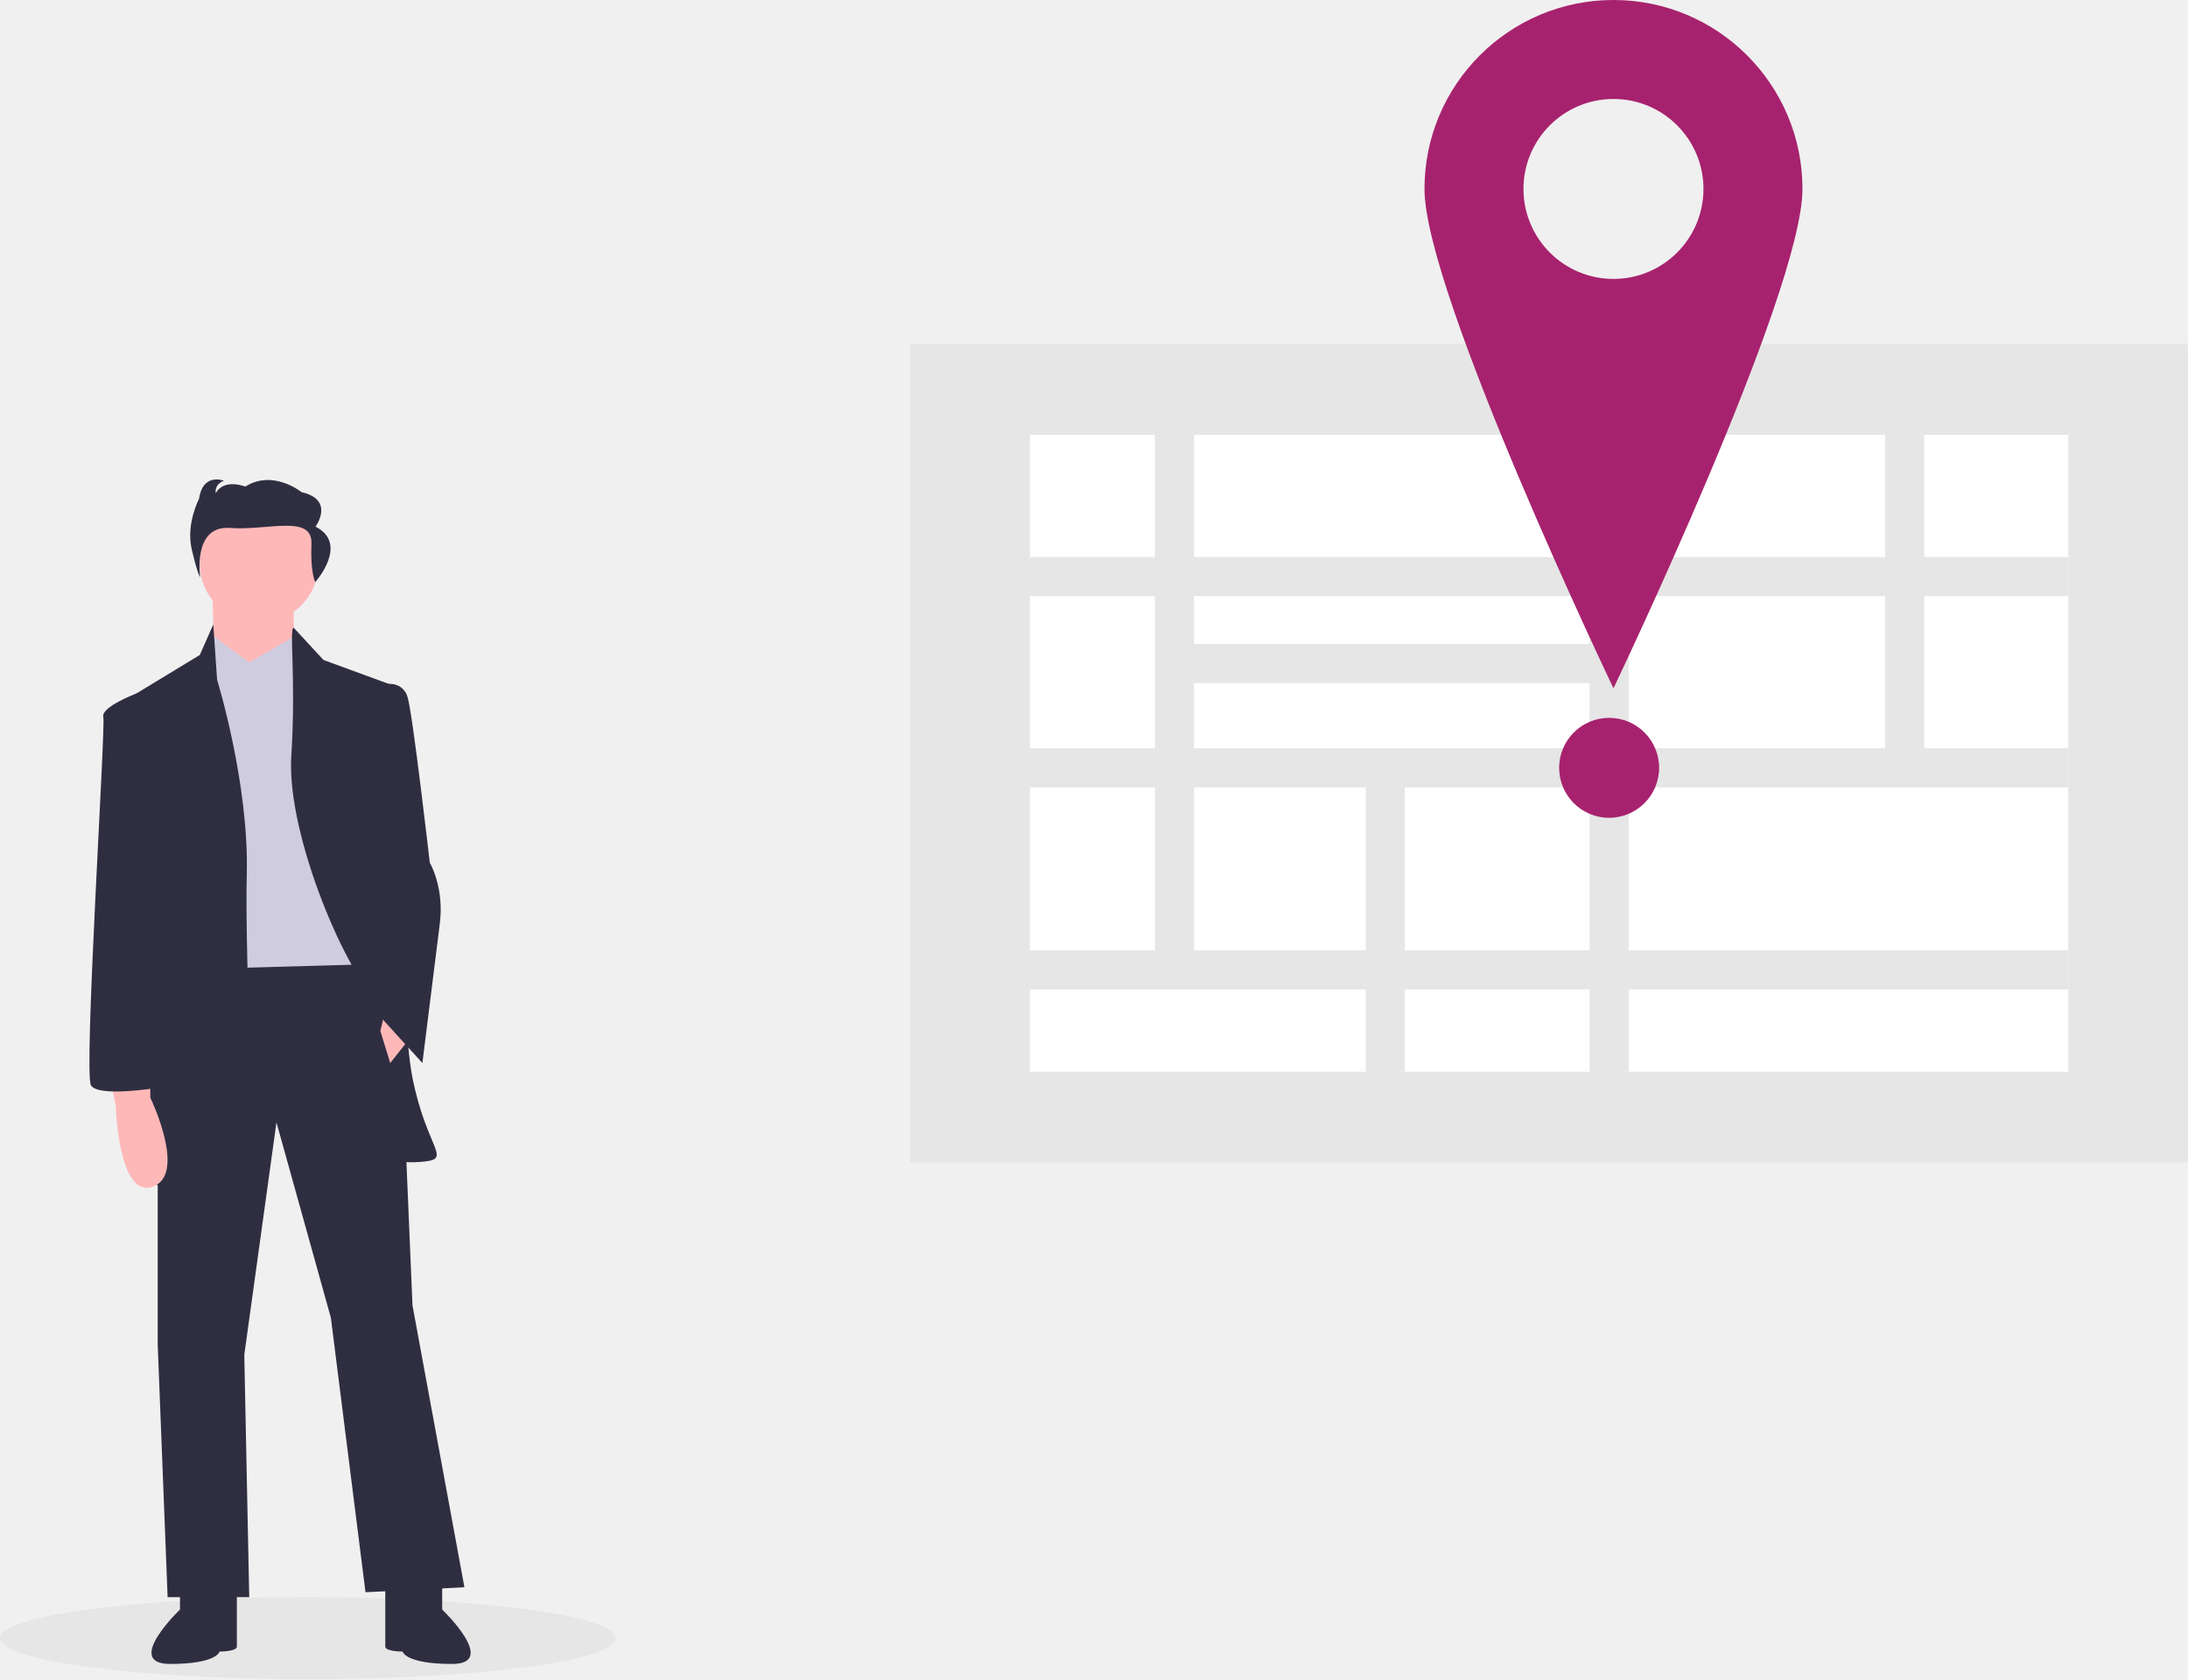
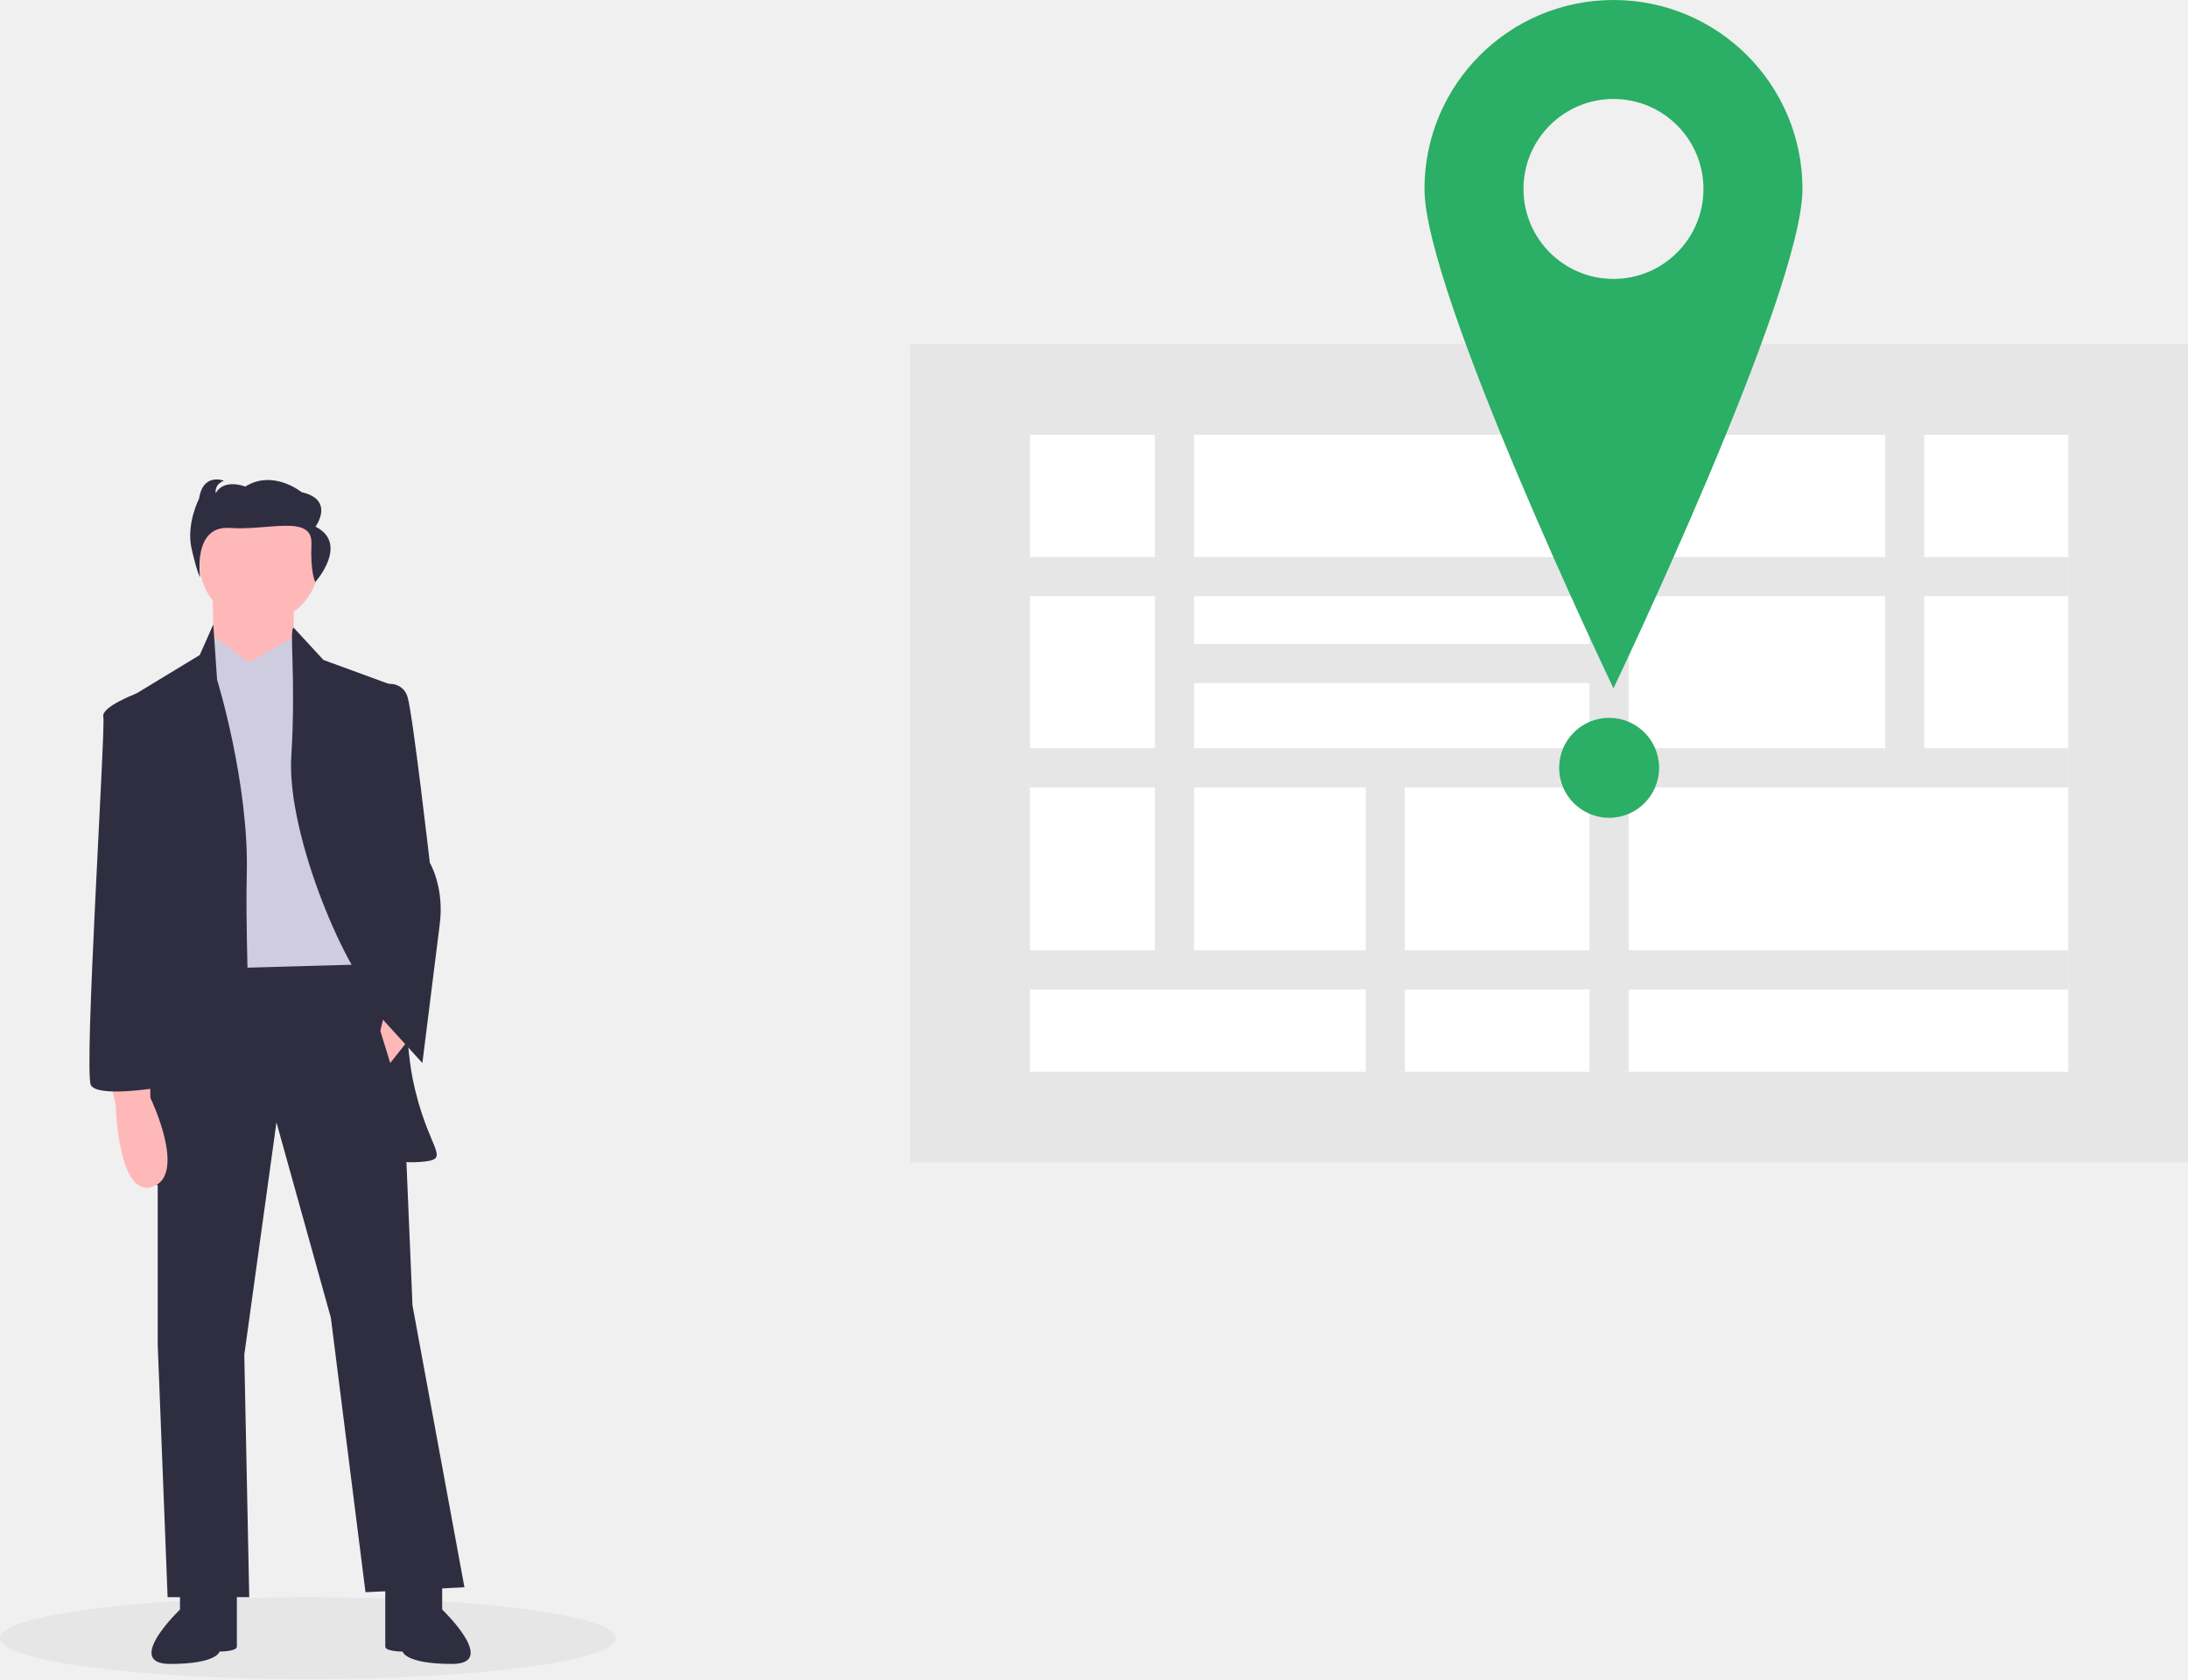
<svg xmlns="http://www.w3.org/2000/svg" id="baf10ad2-6463-4f51-bd6b-04bf2837b3a8" data-name="Layer 1" width="884.596" height="679.043" viewBox="0 0 884.596 679.043">
  <ellipse cx="124.484" cy="662.451" rx="124.484" ry="16.591" fill="#e6e6e6" />
  <polygon points="63.767 385.875 63.767 543.875 67.767 645.875 100.767 645.875 98.767 547.875 111.767 453.875 133.767 532.875 147.767 643.875 187.767 641.875 166.767 527.875 160.767 385.875 63.767 385.875" fill="#2f2e41" />
  <path d="M230.469,751.353v10s-23,22-4,22,20-5,20-5,7,0,7-2v-24Z" transform="translate(-157.7022 -110.4787)" fill="#2f2e41" />
  <path d="M336.469,751.353v10s23,22,4,22-20-5-20-5-7,0-7-2v-24Z" transform="translate(-157.7022 -110.4787)" fill="#2f2e41" />
  <circle cx="104.767" cy="227.875" r="24" fill="#ffb8b8" />
  <polygon points="85.767 235.875 86.767 271.875 118.767 270.875 118.767 242.875 85.767 235.875" fill="#ffb8b8" />
  <polygon points="100.767 267.875 85.767 256.875 79.767 391.875 150.767 389.875 133.767 271.875 118.767 257.501 100.767 267.875" fill="#cfcce0" />
  <path d="M238.469,375.353l5.463-12.338,1.537,22.338s13,42,12,79,5,124-3,125-42,3-42-4-2-193-2-193Z" transform="translate(-157.7022 -110.4787)" fill="#2f2e41" />
  <path d="M276.469,364.353l12,13,30,11s0,128,6,158,17,33,3,34-13-4-13-4,10-50-3-60-38-68-36-100S274.469,364.353,276.469,364.353Z" transform="translate(-157.7022 -110.4787)" fill="#2f2e41" />
  <path d="M202.469,548.353l2,9s1,38,15,33-1-36-1-36v-6Z" transform="translate(-157.7022 -110.4787)" fill="#ffb8b8" />
  <polygon points="169.267 415.375 157.767 429.875 153.767 416.875 157.267 402.375 169.267 415.375" fill="#ffb8b8" />
  <path d="M305.469,387.353,314.969,387.07a7.144,7.144,0,0,1,7.5,5.283c2,6,9,67,9,67s6,10,4,25l-7,56-20-22,3-50Z" transform="translate(-157.7022 -110.4787)" fill="#2f2e41" />
  <path d="M215.469,392.353l-2.655-1.424s-14.345,5.424-13.345,9.424-8,144-5,149,27,1,27,1Z" transform="translate(-157.7022 -110.4787)" fill="#2f2e41" />
  <path d="M285.259,323.45s8.006-10.857-5.646-13.955c0,0-11.453-9.339-22.754-2.247,0,0-8.473-3.432-11.927,2.624,0,0-.784-3.397,3.297-4.985,0,0-8.473-3.432-10.046,7.276,0,0-5.338,10.155-2.987,20.345s3.449,11.445,3.449,11.445-3.222-21.114,12-19.973,33.439-5.625,32.965,6.338,1.565,15.544,1.565,15.544S298.988,330.388,285.259,323.45Z" transform="translate(-157.7022 -110.4787)" fill="#2f2e41" />
  <rect x="368" y="139.171" width="516.596" height="330.846" fill="#e6e6e6" />
  <rect x="416.404" y="175.809" width="419.787" height="257.571" fill="#fff" />
  <rect x="416.404" y="225.274" width="419.787" height="15.815" fill="#e6e6e6" />
  <rect x="416.404" y="302.591" width="419.787" height="15.815" fill="#e6e6e6" />
  <rect x="474.84" y="260.418" width="177.478" height="15.815" fill="#e6e6e6" />
  <rect x="416.404" y="384.301" width="419.787" height="15.815" fill="#e6e6e6" />
  <rect x="466.933" y="175.809" width="15.815" height="218.157" fill="#e6e6e6" />
  <rect x="762.143" y="175.809" width="15.815" height="135.568" fill="#e6e6e6" />
  <rect x="642.653" y="175.809" width="15.815" height="257.571" fill="#e6e6e6" />
  <rect x="552.157" y="305.227" width="15.815" height="128.153" fill="#e6e6e6" />
-   <circle cx="650.56" cy="310.498" r="20.208" fill="#a7226e" />
-   <path d="M810.02,110.479a76.408,76.408,0,0,0-76.407,76.407c0,42.199,76.407,201.934,76.407,201.934s76.407-159.735,76.407-201.934A76.408,76.408,0,0,0,810.02,110.479Zm0,112.792a36.385,36.385,0,1,1,36.385-36.385A36.385,36.385,0,0,1,810.02,223.271Z" transform="translate(-157.7022 -110.4787)" fill="#a7226e" />
+   <circle cx="650.56" cy="310.498" r="20.208" fill="#2bae66" />
+   <path d="M810.02,110.479a76.408,76.408,0,0,0-76.407,76.407c0,42.199,76.407,201.934,76.407,201.934s76.407-159.735,76.407-201.934A76.408,76.408,0,0,0,810.02,110.479Zm0,112.792a36.385,36.385,0,1,1,36.385-36.385A36.385,36.385,0,0,1,810.02,223.271Z" transform="translate(-157.7022 -110.4787)" fill="#2bae66" />
</svg>
